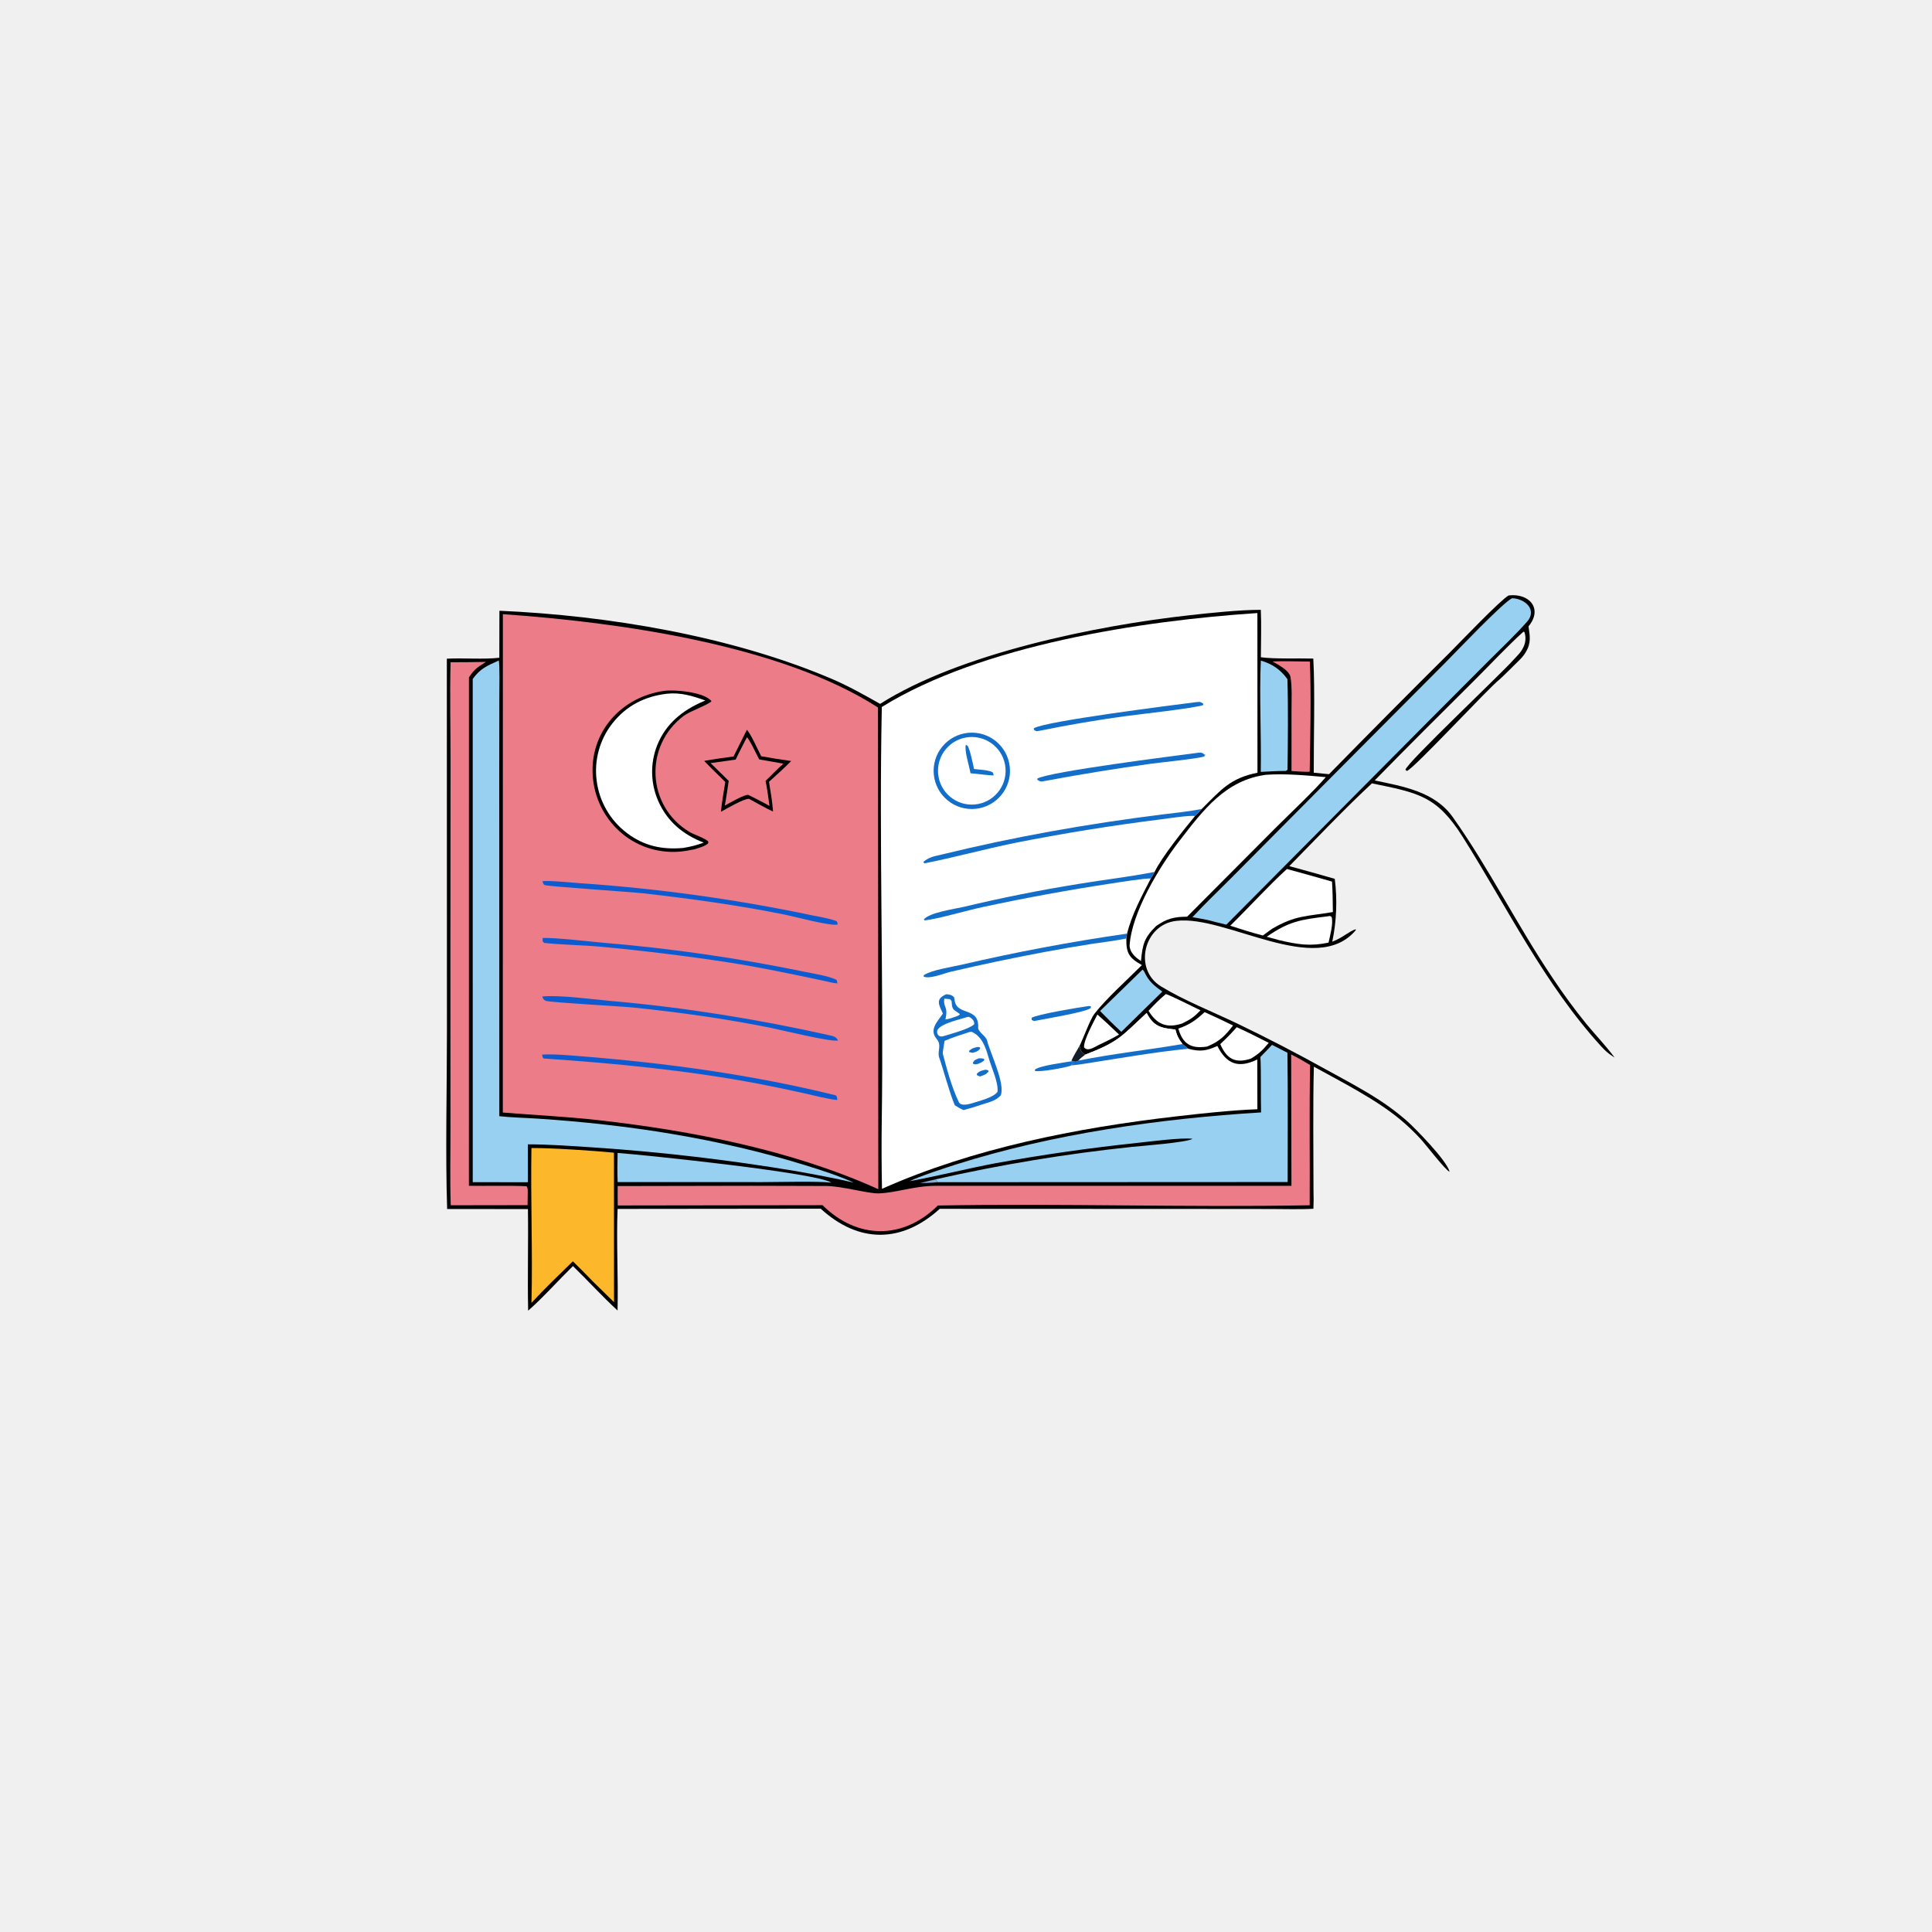
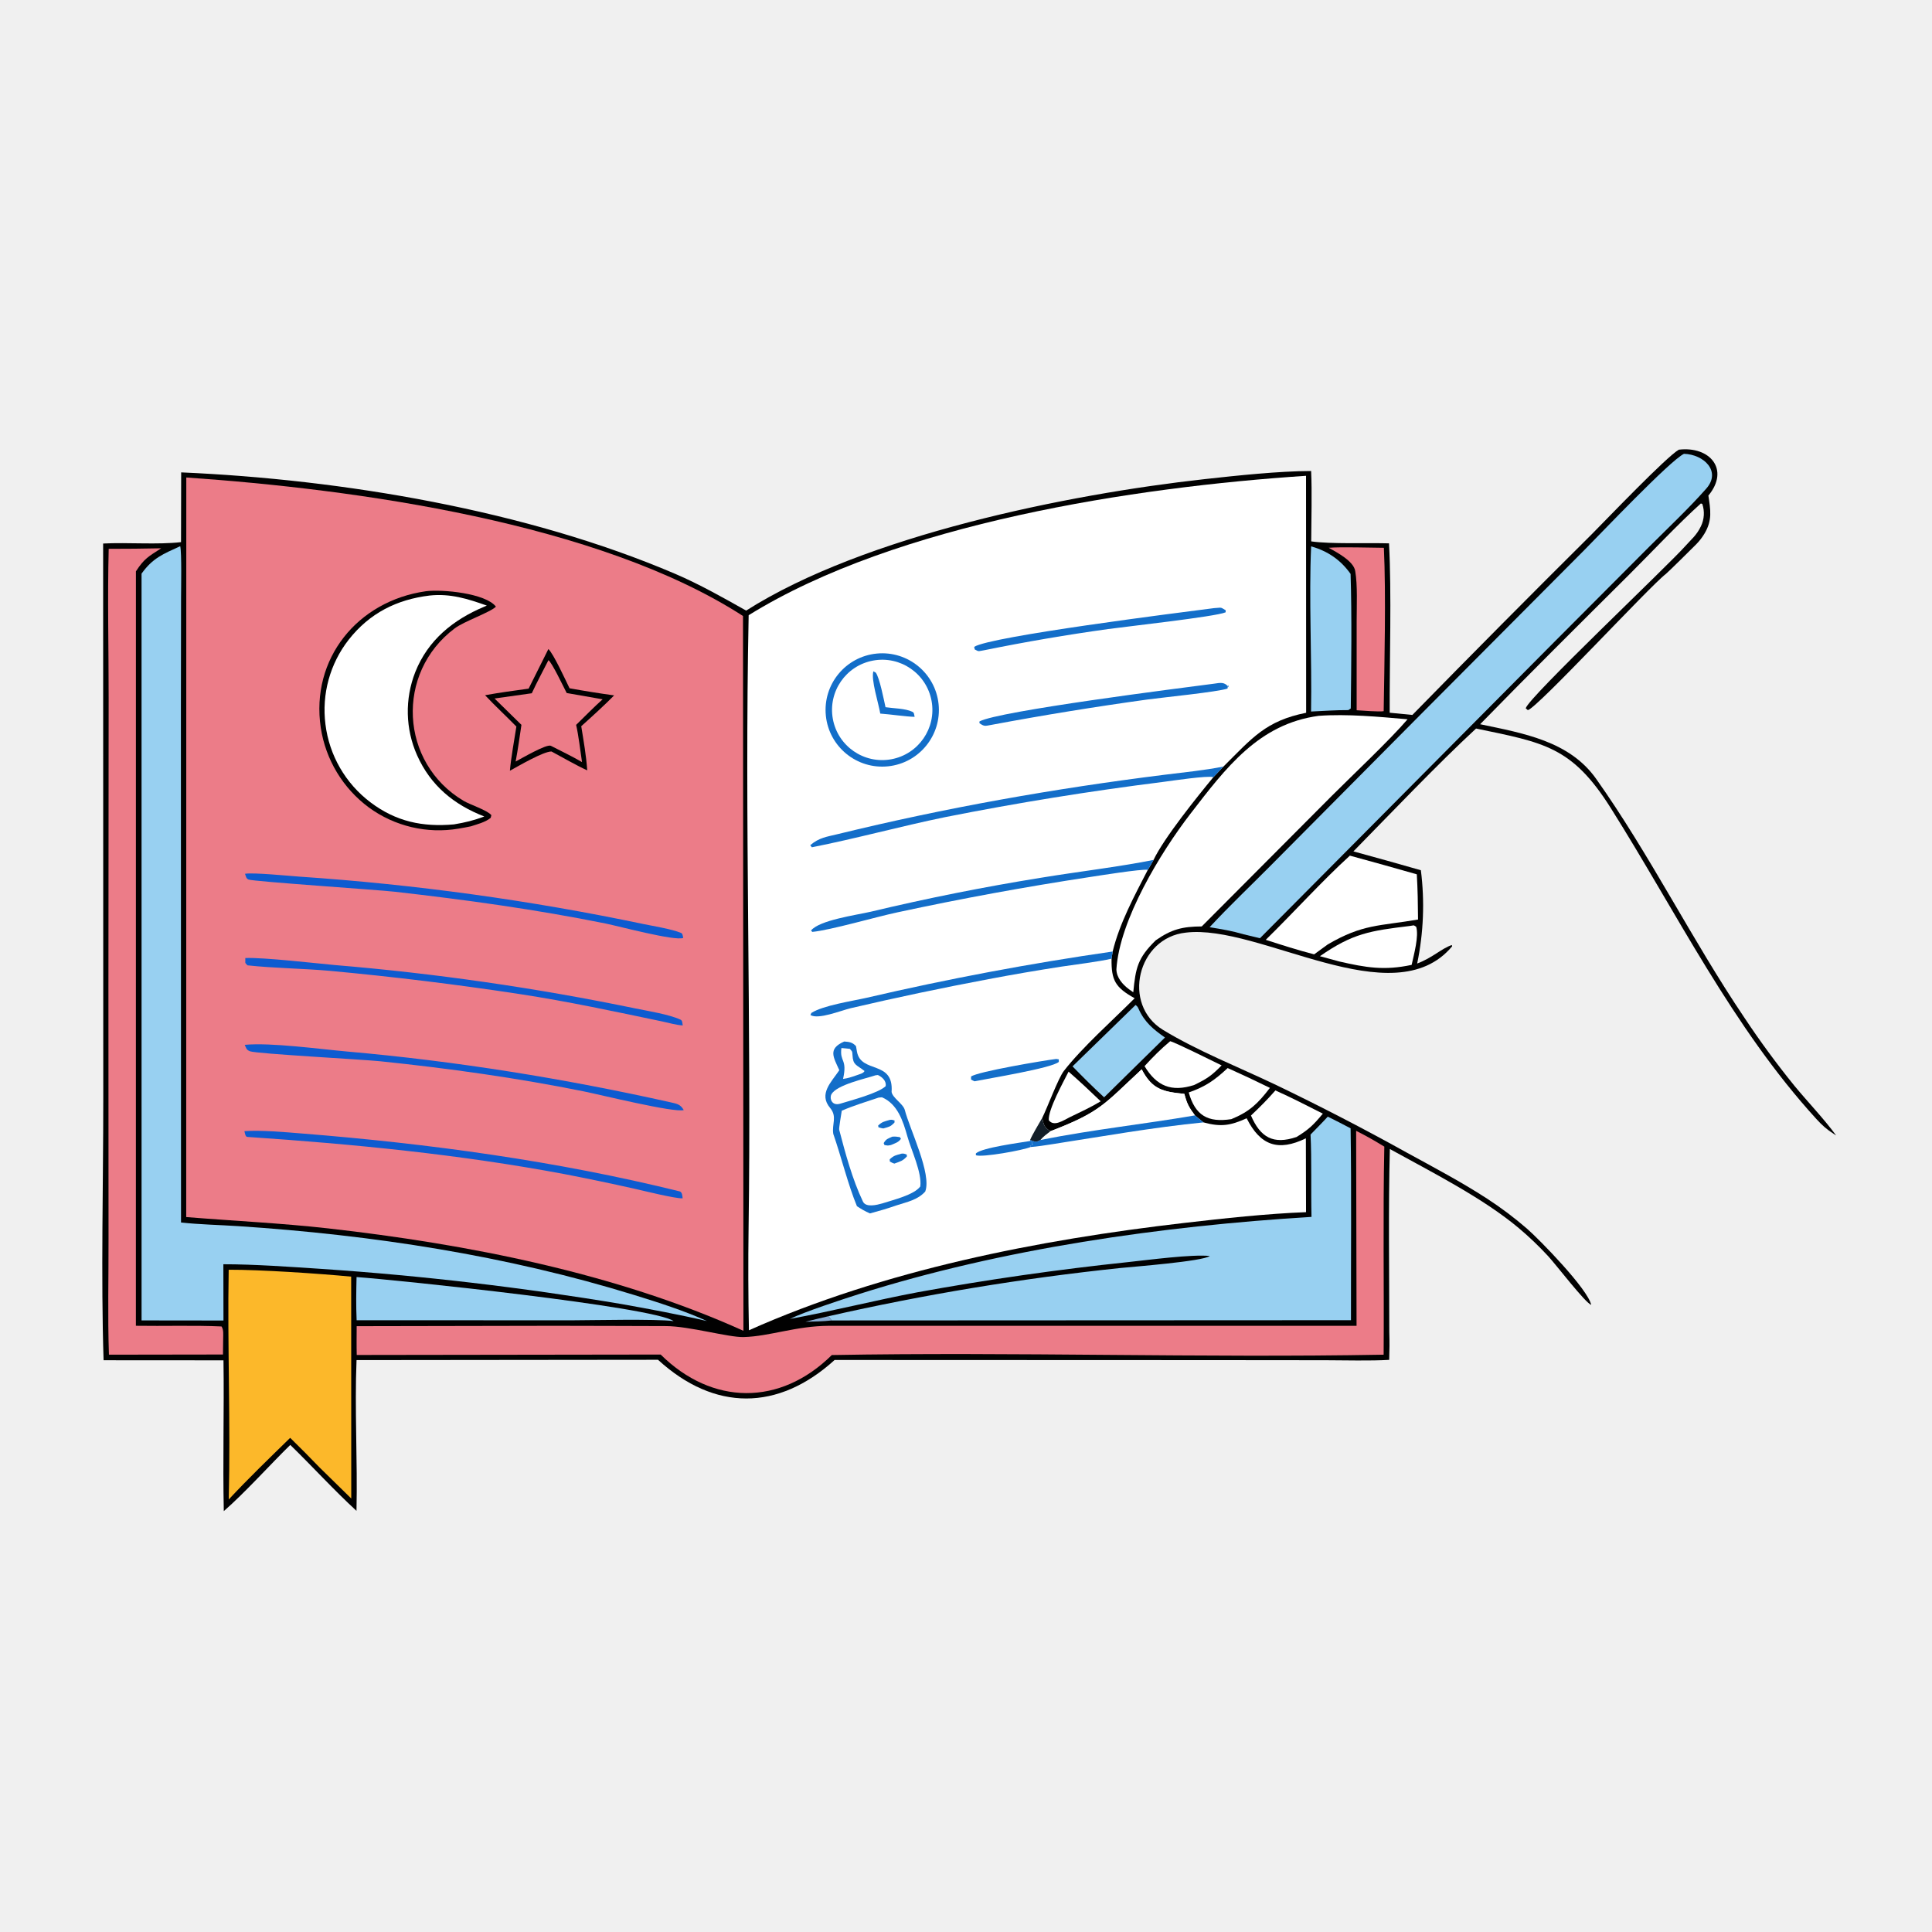
- <svg xmlns="http://www.w3.org/2000/svg" width="1024" height="1024" viewBox="0 0 1024 1024">
+ <svg xmlns="http://www.w3.org/2000/svg" width="1024" height="1024" viewBox="200 280 690 440">
  <path fill="#010101" d="M799.589 315.6C810.691 314.272 817.839 322.688 810.14 331.992C810.881 337.066 811.64 340.769 808.711 345.624C807.893 346.983 806.917 348.241 805.805 349.372C804.699 350.519 795.592 359.493 794.952 359.978C789.214 364.317 749.057 407.847 745.655 408.62L744.903 407.968C745.74 404.19 795.898 356.867 802.05 349.857C803.913 347.734 805.937 346.187 807.466 342.964C808.679 340.468 808.856 337.593 807.958 334.967L807.451 334.809C799.511 341.927 789.592 352.51 781.782 360.281C764.058 377.916 746.077 395.767 728.62 413.65C743.855 416.854 760.424 419.585 770.017 433.108C789.29 460.277 804.256 490.696 822.93 518.356C828.528 526.799 834.529 534.969 840.912 542.835C845.619 548.544 851.503 554.672 855.758 560.509L854.94 559.98C852.443 558.391 850.761 556.889 848.749 554.688C818.69 521.788 798.868 481.017 775.253 443.555C761.427 421.621 751.485 420.238 727.166 415.192C713.573 427.738 696.515 445.672 683.36 459.065C691.407 461.253 699.439 463.498 707.455 465.799C708.861 476.903 708.413 488.162 706.131 499.119C711.693 497.026 714.925 493.658 718.521 492.516L718.625 492.969C697.555 518.18 649.782 484.854 623.505 488.079C606.252 489.907 600.499 513.784 615.381 522.83C627.739 530.343 642.048 535.972 655.178 542.218C671.24 549.922 687.066 558.107 702.636 566.761C711.891 571.824 722.287 577.33 731.092 583.08C736.081 586.32 740.842 589.901 745.339 593.795C749.993 597.858 767.089 615.401 768.285 621.013C766.215 620.385 755.705 606.64 752.93 603.649C749.633 600.071 746.113 596.708 742.389 593.578C729.52 582.791 711.272 573.59 696.374 565.364C695.817 586.727 696.178 609.296 696.177 630.759C696.288 634.286 696.263 637.134 696.138 640.664C689.369 641.069 680.33 640.807 673.39 640.797L633.113 640.758L498.076 640.706C477.867 659.058 455.127 659.049 435.002 640.636L327.336 640.749C326.623 658.025 327.729 676.999 327.317 694.587C319.325 687.26 311.547 678.703 303.67 671.047C296.192 678.368 287.568 688.025 279.927 694.691C279.534 677.068 280.079 658.698 279.812 640.831L236.996 640.803C236.026 611.098 236.898 577.12 236.883 547L236.833 349.117C245.52 348.656 256.293 349.595 264.65 348.617L264.701 323.709C322.311 326.204 387.982 337.216 441.161 359.95C449.651 363.58 458.449 368.529 466.478 373.068C508.774 346.209 581.344 331.518 630.247 326.113C641.709 324.846 656.693 323.241 668.259 323.215C668.618 330.826 668.315 340.581 668.29 348.352C675.343 349.352 688.128 348.839 696.073 349.053C697.038 366.416 696.242 391.729 696.317 409.542L704.416 410.34C725.637 388.656 747.012 367.122 768.538 345.741C774.018 340.226 795.116 318.164 799.589 315.6Z" />
  <path fill="#EC7C88" d="M266.533 325.534C327.109 329.704 413.664 341.638 465.359 375L465.51 630.289C419.872 609.648 366.719 599.291 317.106 593.702C300.693 591.853 283.1 591.012 266.506 589.666L266.533 325.534Z" />
  <path fill="#010101" d="M352.073 366.161C357.812 365.396 373.406 366.839 377.111 371.654C375.337 373.591 365.773 376.887 362.42 379.4C341.128 395.356 342.776 427.475 365.576 441.02C367.861 442.377 374.09 444.369 375.482 446.138L375.249 447.088C373.279 448.677 370.65 449.297 368.186 450.115C366.715 450.419 365.239 450.695 363.758 450.942C352.5 452.844 340.951 450.118 331.732 443.382C322.479 436.538 316.308 426.311 314.567 414.934C310.872 390.234 327.714 369.626 352.073 366.161Z" />
  <path fill="white" d="M353.454 367.688C360.821 366.904 367.057 368.859 373.867 371.288L372.943 371.674C361.867 376.328 352.852 383.589 348.312 395.024C344.534 404.616 344.768 415.322 348.96 424.74C353.789 435.583 362.118 442.394 372.966 446.605C369.102 448.039 366.147 448.755 362.116 449.425C350.921 450.424 341.393 448.421 332.29 441.527C323.39 434.806 317.597 424.763 316.234 413.694C314.854 402.909 317.847 392.021 324.543 383.456C331.994 373.993 341.651 369.117 353.454 367.688Z" />
  <path fill="#010101" d="M395.85 386.806C397.673 388.469 402.113 398.167 403.407 400.811C408.697 401.772 414.007 402.62 419.333 403.355C416.017 406.747 411.134 411.181 407.586 414.358C408.421 419.583 409.366 424.848 409.723 430.121C406.056 428.476 400.647 425.358 396.968 423.388C394.087 423.348 385.163 428.584 382.105 430.26C382.531 425.477 383.664 419.323 384.421 414.481C380.658 410.639 377.026 407.315 373.237 403.294C378.464 402.346 383.537 401.664 388.794 400.944L395.85 386.806Z" />
  <path fill="#EC7C88" d="M395.871 390.782C397.122 391.588 401.301 400.42 402.395 402.509L415.223 404.75C412.17 407.467 408.731 410.995 405.759 413.888C406.599 417.43 407.301 423.41 407.86 427.172C404.383 425.154 400.304 423.182 396.691 421.335C395.021 420.737 386.245 425.879 384.161 426.971C384.971 422.658 385.581 418.229 386.229 413.882L376.629 404.464L389.924 402.592C391.729 398.701 393.908 394.624 395.871 390.782Z" />
  <path fill="#0D5BD0" d="M287.292 558.971C293.44 558.576 301.628 559.327 307.958 559.831C353.14 563.427 398.775 569.627 442.764 580.501C443.672 580.726 443.725 582.334 443.798 582.978C441.178 583.099 429.786 580.261 426.639 579.555C418.305 577.681 409.942 575.934 401.555 574.315C363.957 567.264 326.297 563.61 288.311 561.039C287.592 560.991 287.475 559.607 287.292 558.971Z" />
  <path fill="#0D5BD0" d="M287.409 528.153C296.907 527.285 314.029 529.669 324.041 530.551C362.863 533.972 401.64 540.209 439.665 548.725C441.918 549.23 443.026 549.452 444.201 551.455C440.824 552.488 414.165 545.927 408.562 544.794C384.667 539.963 360.08 536.533 335.833 534.028C329.364 533.359 291.64 531.352 289.293 530.457C287.957 529.947 287.963 529.397 287.409 528.153Z" />
  <path fill="#0D5BD0" d="M287.499 467.071C290.389 466.551 303.164 467.814 306.947 468.084C348.286 470.868 389.38 476.534 429.93 485.041C433.32 485.74 440.036 486.839 443.223 488.179C443.837 488.438 443.817 489.172 444.014 489.982C440.922 491.141 420.979 485.779 416.275 484.828C391.284 479.78 366.327 476.351 341.01 473.481C334.901 472.788 290.491 469.829 288.757 469.124C287.865 468.762 287.835 467.91 287.499 467.071Z" />
  <path fill="#0D5BD0" d="M287.613 497.155C294.213 496.89 312.315 498.995 319.496 499.654C355.616 502.652 391.522 507.835 427.015 515.176C431.394 516.07 438.932 517.268 443.036 519.159C443.73 519.479 443.628 520.192 443.844 521.227C441.435 521.074 438.839 520.296 436.457 519.796C419.651 516.274 402.718 512.636 385.745 510.045C363.15 506.595 340.457 503.819 317.696 501.721C308.045 500.867 297.808 500.791 288.383 499.764C287.266 498.54 287.695 499.286 287.613 497.155Z" />
  <path fill="white" d="M467.379 374.716C520.34 341.872 605.294 328.958 666.444 324.932L666.482 409.562C652.058 412.449 647.266 418.506 636.954 428.765C635.764 430.038 634.564 431.301 633.352 432.553C627.722 439.368 615.696 454.271 611.977 462.118C611.598 462.782 610.31 465.134 609.94 465.639C605.163 474.923 599.865 484.66 597.381 494.828L596.984 497.387C596.864 505.172 598.352 507.687 605.236 511.516C597.465 519.307 586.492 529.058 579.937 537.495C577.971 540.025 573.976 550.751 572.225 554.251C572.822 556.861 572.83 557.526 575.141 559.014C593.174 552.08 594.24 549.412 607.747 536.911C611.541 544.186 615.415 544.903 622.984 545.67C623.901 549.184 624.605 550.451 626.757 553.356L629.811 555.853C636.106 557.565 639.498 556.976 645.231 554.384C650.156 564.164 656.497 566.332 666.384 561.547L666.443 587.913C652.439 588.451 636.925 590.143 622.915 591.765C570.731 597.806 515.717 608.587 467.475 630.098C467.231 618.103 467.18 605.684 467.352 593.672C468.396 520.907 465.879 447.416 467.379 374.716Z" />
  <path fill="white" d="M607.747 536.911C611.541 544.186 615.415 544.903 622.984 545.67C623.901 549.184 624.605 550.451 626.757 553.356C608.107 556.557 590.557 558.359 571.562 562.138C572.8 560.751 573.657 560.161 575.141 559.014C593.174 552.08 594.24 549.412 607.747 536.911Z" />
  <path fill="#136EC9" d="M633.352 432.553C631.244 431.934 618.589 433.841 615.244 434.277C589.2 437.539 563.282 441.728 537.537 446.838C521.57 450.117 505.463 454.553 489.942 457.599L489.37 456.858C492.554 454.123 495.27 453.86 499.198 452.899C537.709 443.481 576.562 436.612 615.9 431.699C622.829 430.834 630.113 430.132 636.954 428.765C635.764 430.038 634.564 431.301 633.352 432.553Z" />
  <path fill="#136EC9" d="M609.94 465.639C607.293 465.358 592.847 467.679 589.314 468.214C566.251 471.716 543.302 475.927 520.499 480.841C512.854 482.458 496.741 487.171 490.108 487.823L489.65 487.323C492.682 483.616 505.565 481.858 511.052 480.599C531.09 475.812 551.299 471.778 571.638 468.504C584.571 466.362 599.422 464.623 611.977 462.118C611.598 462.782 610.31 465.134 609.94 465.639Z" />
  <path fill="#136EC9" d="M597.381 494.828L596.984 497.387C592.492 498.457 583.743 499.512 578.969 500.238C570.304 501.579 561.663 503.064 553.048 504.695C536.568 507.792 520.157 511.251 503.829 515.07C500.371 515.889 492.173 519.263 489.435 517.497L489.782 516.758C494.063 514.046 504.291 512.546 509.629 511.326C538.631 504.576 567.908 499.072 597.381 494.828Z" />
  <path fill="#136EC9" d="M626.757 553.356L629.811 555.853C611.685 557.648 593.78 560.855 575.794 563.642C573.226 564.04 570.638 564.454 568.049 564.657L567.848 564.159C568.742 563.935 568.393 564.118 568.951 563.731L568.506 563.629L568.583 563.06L567.881 562.501L567.904 562.118C569.571 562.68 569.89 563.104 571.562 562.138C590.557 558.359 608.107 556.557 626.757 553.356Z" />
  <path fill="#136EC9" d="M568.049 564.657C565.543 565.773 550.79 568.456 548.524 567.579L548.538 566.928C550.759 564.875 564.054 563.149 567.881 562.501L568.583 563.06L568.506 563.629L568.951 563.731C568.393 564.118 568.742 563.935 567.848 564.159L568.049 564.657Z" />
  <path fill="#131E28" d="M572.225 554.251C572.822 556.861 572.83 557.526 575.141 559.014C573.657 560.161 572.8 560.751 571.562 562.138C569.89 563.104 569.571 562.68 567.904 562.118C568.594 560.367 571.163 556.119 572.225 554.251Z" />
  <path fill="#136EC9" d="M501.499 526.971C503.334 527.077 504.501 527.28 505.718 528.625L506.047 530.553C507.467 538.57 519.254 533.476 518.425 544.973C518.761 547.12 522.59 549.246 523.149 551.436C524.897 558.279 532.847 574.289 530.436 580.552C527.735 583.547 524.153 584.201 520.245 585.473C516.894 586.639 514.139 587.44 510.706 588.363C508.694 587.494 507.924 586.982 506.051 585.789C502.887 578.16 500.393 567.966 497.601 559.965C497.025 556.526 499.097 553.818 496.476 550.702C492.243 545.671 496.948 541.422 499.752 537.217C497.655 532.539 495.57 529.585 501.499 526.971Z" />
  <path fill="white" d="M513.805 546.996L514.988 546.89C520.578 549.295 522.511 555.351 524.068 560.864C525.49 565.898 529.315 573.834 528.676 578.737C526.375 581.8 519.03 583.511 515.094 584.794C513.275 585.3 509.266 586.378 508.195 584.134C504.428 576.237 501.92 566.934 499.708 558.462C499.572 557.942 500.513 552.511 500.635 551.671C504.7 549.908 509.554 548.415 513.805 546.996Z" />
  <path fill="#136EC9" d="M522.024 567.007C523.007 566.965 522.834 567.036 523.835 567.347L523.893 568.015C522.351 569.672 521.629 569.742 519.422 570.567C518.719 570.372 518.448 570.164 517.793 569.821L517.756 569.039C519.334 567.605 519.889 567.613 522.024 567.007Z" />
  <path fill="#136EC9" d="M518.713 560.947C519.908 560.879 520.169 560.945 521.367 561.118L521.771 561.704C520.914 562.999 519.653 563.306 518.176 563.945C516.791 564.189 517.29 564.16 515.882 563.939L515.602 563.259C516.483 561.741 517.102 561.658 518.713 560.947Z" />
  <path fill="#136EC9" d="M517.793 554.96C518.704 554.848 518.542 554.935 519.502 555.183L519.438 555.959C517.965 557.433 517.594 557.401 515.505 558.01C514.942 557.987 514.316 557.762 513.741 557.606L513.619 556.988C515.109 555.58 515.746 555.567 517.793 554.96Z" />
  <path fill="white" d="M512.698 539.031L513.527 538.934C515.122 539.678 516.598 541.068 516.325 542.895C513.733 545.429 504.008 547.959 500.114 549.164C497.005 550.121 496.188 547.183 496.931 545.833C498.833 542.378 509.354 540.183 512.698 539.031Z" />
  <path fill="white" d="M500.505 529.298C501.481 529.361 502.543 529.491 503.525 529.59C504.384 530.634 504.375 530.295 504.456 531.797C504.656 535.474 505.825 535.199 508.763 537.507C508.313 538.418 506.909 538.635 505.632 539.128C503.736 539.774 503.048 540.026 501.094 540.336C502.711 533.045 499.817 534.396 500.505 529.298Z" />
  <path fill="#136EC9" d="M513.152 388.413C524.235 387.352 534.093 395.443 535.214 406.519C536.335 417.596 528.297 427.498 517.226 428.679C506.071 429.868 496.077 421.756 494.948 410.594C493.818 399.432 501.984 389.482 513.152 388.413Z" />
  <path fill="white" d="M511.843 390.914C521.581 389.128 530.922 395.577 532.704 405.316C534.485 415.055 528.031 424.394 518.292 426.17C508.558 427.946 499.228 421.498 497.447 411.765C495.667 402.033 502.111 392.699 511.843 390.914Z" />
  <path fill="#136EC9" d="M511.915 394.75L512.765 395.213C514.147 397.051 515.682 405.02 516.255 407.57C519.002 407.994 523.327 408.002 525.792 409.184C526.538 409.542 526.393 409.966 526.658 411.011C523.672 410.96 517.928 410.102 514.379 409.853C513.711 405.888 511.05 397.865 511.915 394.75Z" />
  <path fill="#136EC9" d="M633.418 399.193C635.962 398.841 637.348 398.413 638.943 400.582L638.59 399.652L638.402 400.909C634.937 402.126 615.125 404.098 609.873 404.816C591.224 407.392 572.64 410.411 554.135 413.872C551.681 414.322 551.59 414.473 549.809 413.305L549.808 412.656C556.716 408.914 621.716 400.727 633.418 399.193Z" />
  <path fill="#136EC9" d="M633.6 372.185C636.438 372.048 635.647 371.685 637.757 372.955L637.725 373.684C634.199 375.249 601.529 378.849 595.781 379.662C581.03 381.709 566.347 384.216 551.752 387.178C549.365 387.545 549.783 387.875 548.118 386.94L547.914 386.024C553.514 382.295 621.201 373.783 633.6 372.185Z" />
  <path fill="#136EC9" d="M577.216 533.194L578.144 533.336L578.149 534.246C575.732 536.479 552.932 540.177 548.059 541.176C547.767 541.091 547.102 540.711 546.8 540.552L546.807 539.476C549.163 537.711 572.906 533.722 577.216 533.194Z" />
  <path fill="#98D0F1" d="M264.367 350.069C264.921 352.181 264.669 365.401 264.663 368.361L264.604 407.964L264.65 591.605C271.136 592.328 278.508 592.474 285.07 592.906C332.92 596.061 380.718 603.353 426.607 617.532C434.962 620.114 444.492 623.15 452.485 626.8C442.723 624.521 431.749 622.466 421.893 620.718C386.461 614.782 350.758 610.598 314.913 608.182C303.777 607.45 290.835 606.509 279.773 606.519L279.807 626.611L250.559 626.575L250.551 359.873C254.578 354.246 258.262 352.874 264.367 350.069Z" />
  <path fill="#98D0F1" d="M674.202 553.799C676.94 555.153 679.659 556.544 682.36 557.97C682.69 580.64 682.455 603.771 682.487 626.497L497.012 626.586L495.852 625.093C530.243 617.288 565.068 611.533 600.142 607.859C604.342 607.428 629.747 605.479 632.063 603.567C625.723 602.9 609.983 604.993 602.888 605.748C577.709 608.396 552.638 611.989 527.729 616.518C512.473 619.396 497.214 623.285 482.121 626.048C487.128 623.558 501.004 619.003 506.795 617.169C557.961 600.963 614.9 592.859 668.392 589.604C668.171 580.548 668.487 568.801 668.05 560.2C670.024 558.153 672.32 555.884 674.202 553.799Z" />
  <path fill="#EC7C88" d="M684.336 558.87C688.076 560.743 690.815 562.328 694.399 564.508C693.882 589.107 694.332 614.152 694.158 638.816C629.032 640.005 562.23 637.772 497.077 638.946C478.575 657.23 454.325 656.954 435.953 638.767L347.75 638.888L327.406 638.919C327.309 635.587 327.378 631.992 327.384 628.636L398.063 628.503C411.26 628.494 424.659 628.594 437.826 628.607C446.145 628.616 460.158 632.669 465.605 632.521C474.928 632.267 484.238 628.565 495.936 628.508L684.485 628.505L684.336 558.87Z" />
  <path fill="#98D0F1" d="M801.424 317.075C808.511 317.288 814.831 323.331 809.382 329.503C803.084 336.638 795.805 343.475 789.049 350.22L754.867 384.506L649.978 490.086L644.2 488.688C640.002 487.455 636.306 486.845 632 486.151C639.032 478.546 646.862 471.169 654.198 463.746L708.081 409.459L765.864 351.416C771.39 345.867 796.454 319.443 801.424 317.075Z" />
  <path fill="white" d="M670.965 410.656C681.135 409.913 692.6 411 702.703 411.887C696.518 419.141 682.849 432.026 675.728 439.151L629.194 485.87C622.307 485.903 618.371 486.885 612.744 490.841C606.305 497.181 605.594 500.625 604.742 509.383C604.224 509.036 603.713 508.677 603.212 508.307C600.912 506.593 598.758 504.138 598.715 501.176C599.821 483.535 614.589 459.354 625.068 445.747C637.888 429.1 649.626 413.524 670.965 410.656Z" />
  <path fill="#EC7C88" d="M238.82 351.007C245.07 351.012 251.32 350.95 257.569 350.821C253.119 353.718 251.579 354.366 248.545 359.046L248.533 628.493C258.375 628.656 269.476 628.286 279.108 628.735C279.942 629.926 279.697 631.668 279.702 633.236L279.632 638.755L238.903 638.816C238.433 624.977 238.797 611.056 238.762 597.193L238.721 507.381L238.802 404.435C238.814 386.844 238.369 368.473 238.82 351.007Z" />
  <path fill="#FCB82A" d="M281.674 608.477C293.029 608.442 313.996 609.846 325.418 610.943L325.451 690.183L314.181 679.141C310.719 675.545 307.203 672.002 303.633 668.513C296.552 675.438 288.36 683.327 281.691 690.535C282.383 663.336 281.19 635.661 281.674 608.477Z" />
  <path fill="white" d="M682.099 460.584C690.081 462.757 698.049 464.981 706.002 467.258C706.329 472.81 706.402 477.853 706.446 483.398C692.623 485.784 686.723 484.942 674.161 492.321L669.335 495.836C663.358 494.303 657.924 492.539 652.054 490.65C661.73 481.203 672.293 469.498 682.099 460.584Z" />
  <path fill="#98D0F1" d="M327.341 611.09C341.339 612.067 433.405 621.667 440.58 626.824C434.236 625.983 411.305 626.526 404.093 626.539L327.366 626.51C327.132 621.127 327.219 616.458 327.341 611.09Z" />
  <path fill="#98D0F1" d="M668.265 350.122C674.178 351.822 678.792 354.933 682.351 359.968C682.823 375.041 682.594 392.824 682.42 408.018L681.543 408.61C677.306 408.582 672.508 408.916 668.234 409.118C668.567 390.323 667.424 368.495 668.265 350.122Z" />
  <path fill="#EC7C88" d="M674.53 350.633C679.277 350.274 689.121 350.62 694.244 350.643C695.025 367.582 694.427 391.851 694.17 408.994C692.601 409.274 686.478 408.78 684.519 408.661L684.523 376.737C684.525 371.397 684.89 364.045 684.001 358.904C683.389 355.369 677.533 352.316 674.53 350.633Z" />
  <path fill="#98D0F1" d="M605.571 513.918C606.216 514.472 606.3 514.542 606.656 515.336C608.796 520.113 611.945 522.652 616.057 525.545L594.326 546.899C590.281 543.182 586.876 539.771 583.045 535.85L605.571 513.918Z" />
  <path fill="white" d="M703.469 485.706C705.241 485.508 704.57 485.238 705.777 485.985C706.802 489.356 704.96 495.888 704.159 499.598C694.395 501.69 687.851 500.572 678.269 498.375L671.397 496.501C683.118 488.339 689.313 487.423 703.469 485.706Z" />
  <path fill="white" d="M638.456 536.449C643.528 538.714 648.556 541.075 653.539 543.532C649.221 549.141 646.316 552.001 639.76 554.699C631.358 555.982 626.879 553.406 624.545 545.166C630.574 543.072 633.888 540.709 638.456 536.449Z" />
  <path fill="white" d="M617.916 526.862C619.911 527.359 633.6 534.187 636.297 535.498C632.694 539.195 631.066 540.258 626.519 542.488C618.366 545.132 613.064 542.895 608.767 535.761C611.93 532.307 614.365 529.855 617.916 526.862Z" />
  <path fill="white" d="M655.501 544.44C661.287 547.027 666.795 549.867 672.445 552.732C669.138 556.707 667.469 558.361 663.057 561.066C654.741 563.879 650.138 561.227 646.778 553.399C650.122 550.22 652.47 547.893 655.501 544.44Z" />
  <path fill="white" d="M581.635 537.73C585.693 541.266 589.238 544.609 593.109 548.324C589.608 550.446 585.72 552.233 582.021 554.024C579.719 555.159 576.394 557.513 574.572 555.078C574.244 551.412 579.756 541.45 581.635 537.73Z" />
  <path fill="#89ADD6" d="M487.661 627.055C490.309 626.352 493.169 625.726 495.852 625.093L497.012 626.586C493.929 626.951 490.772 626.966 487.661 627.055Z" />
</svg>
